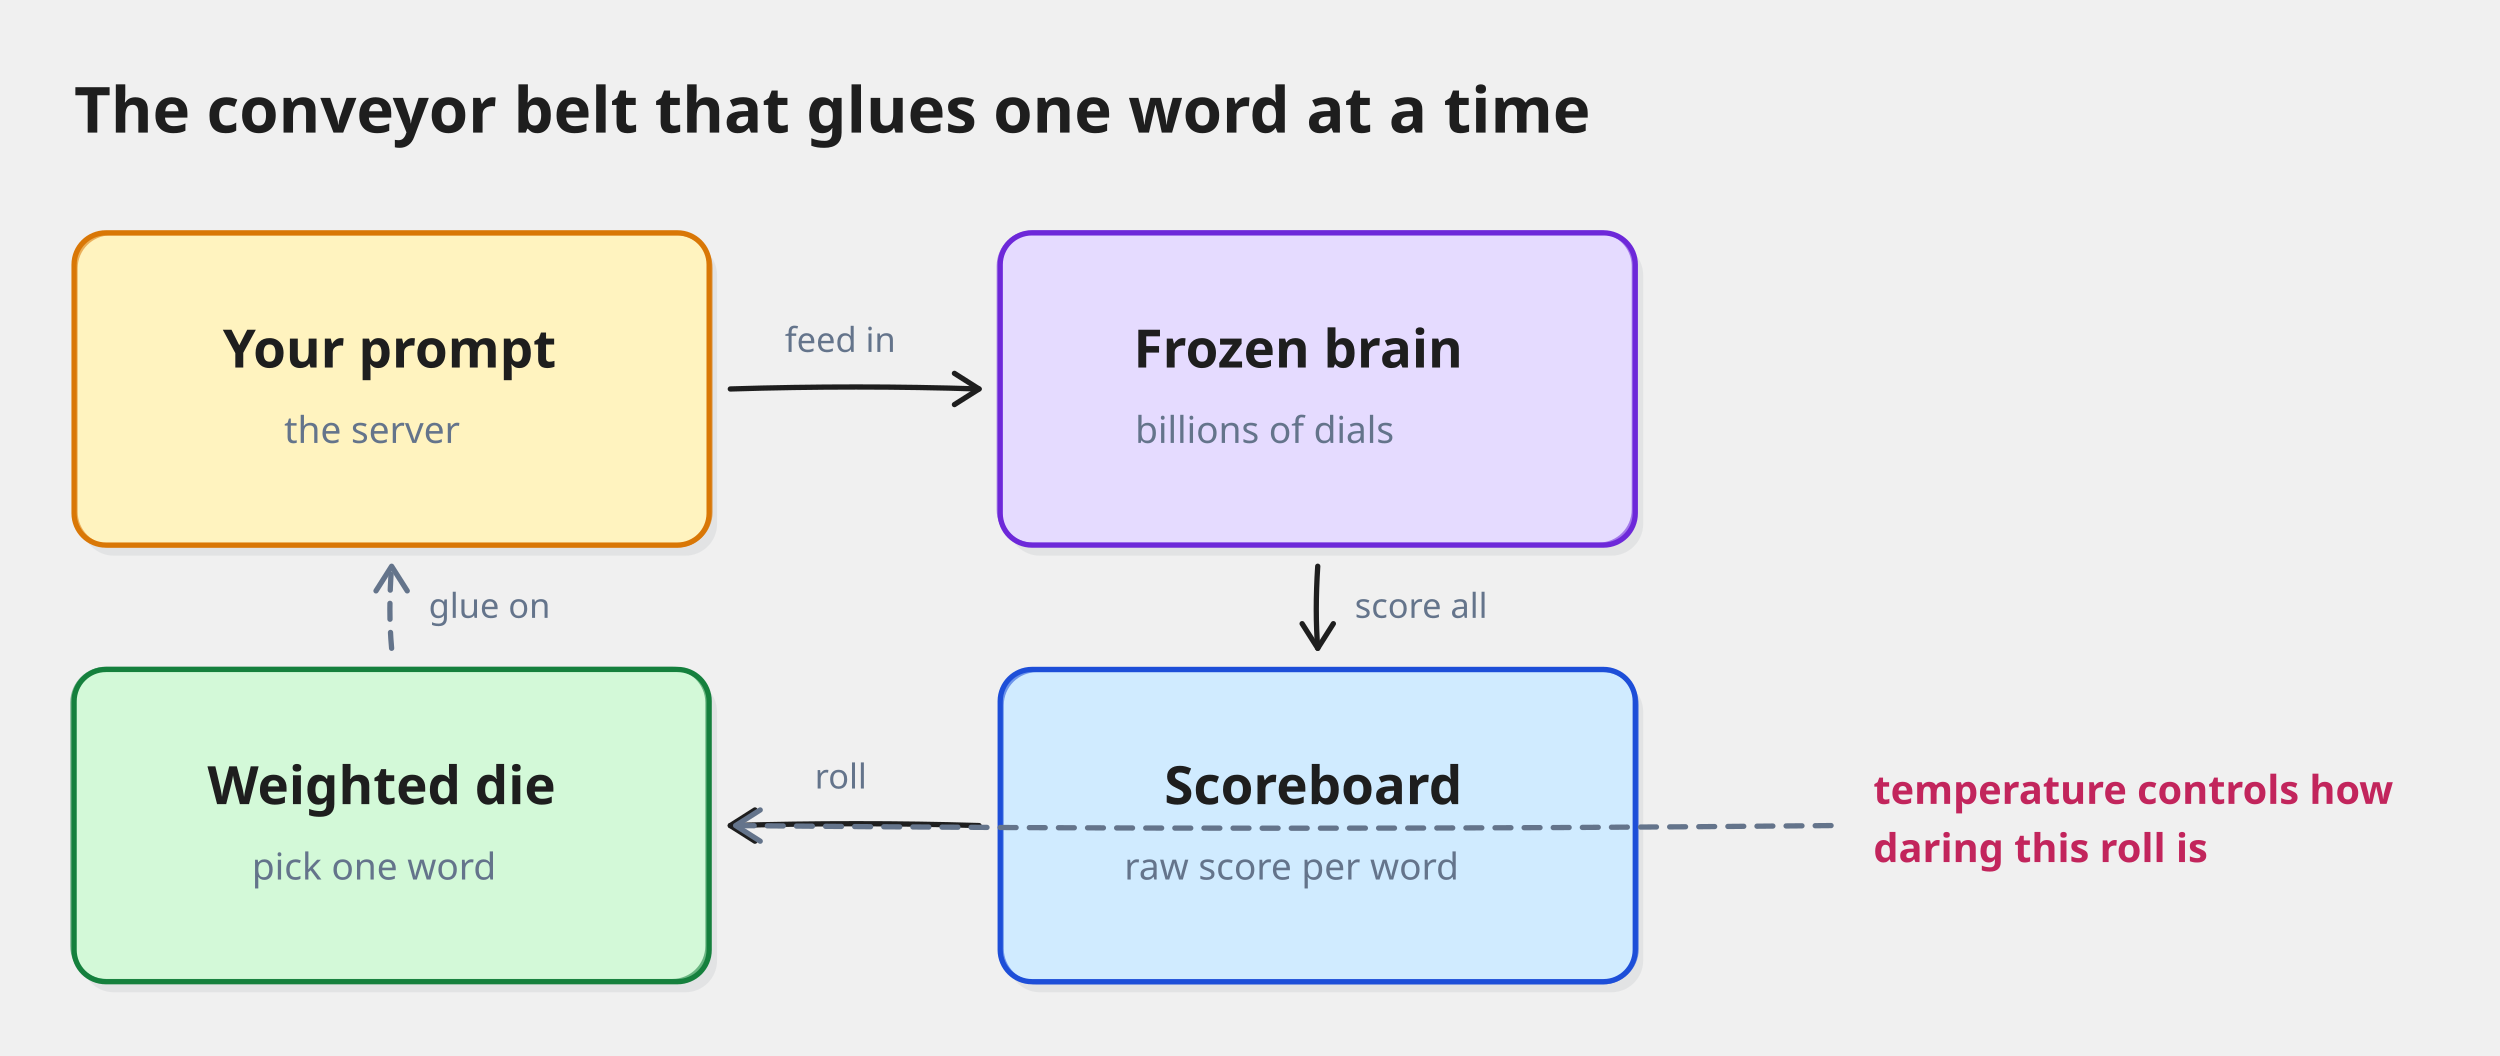
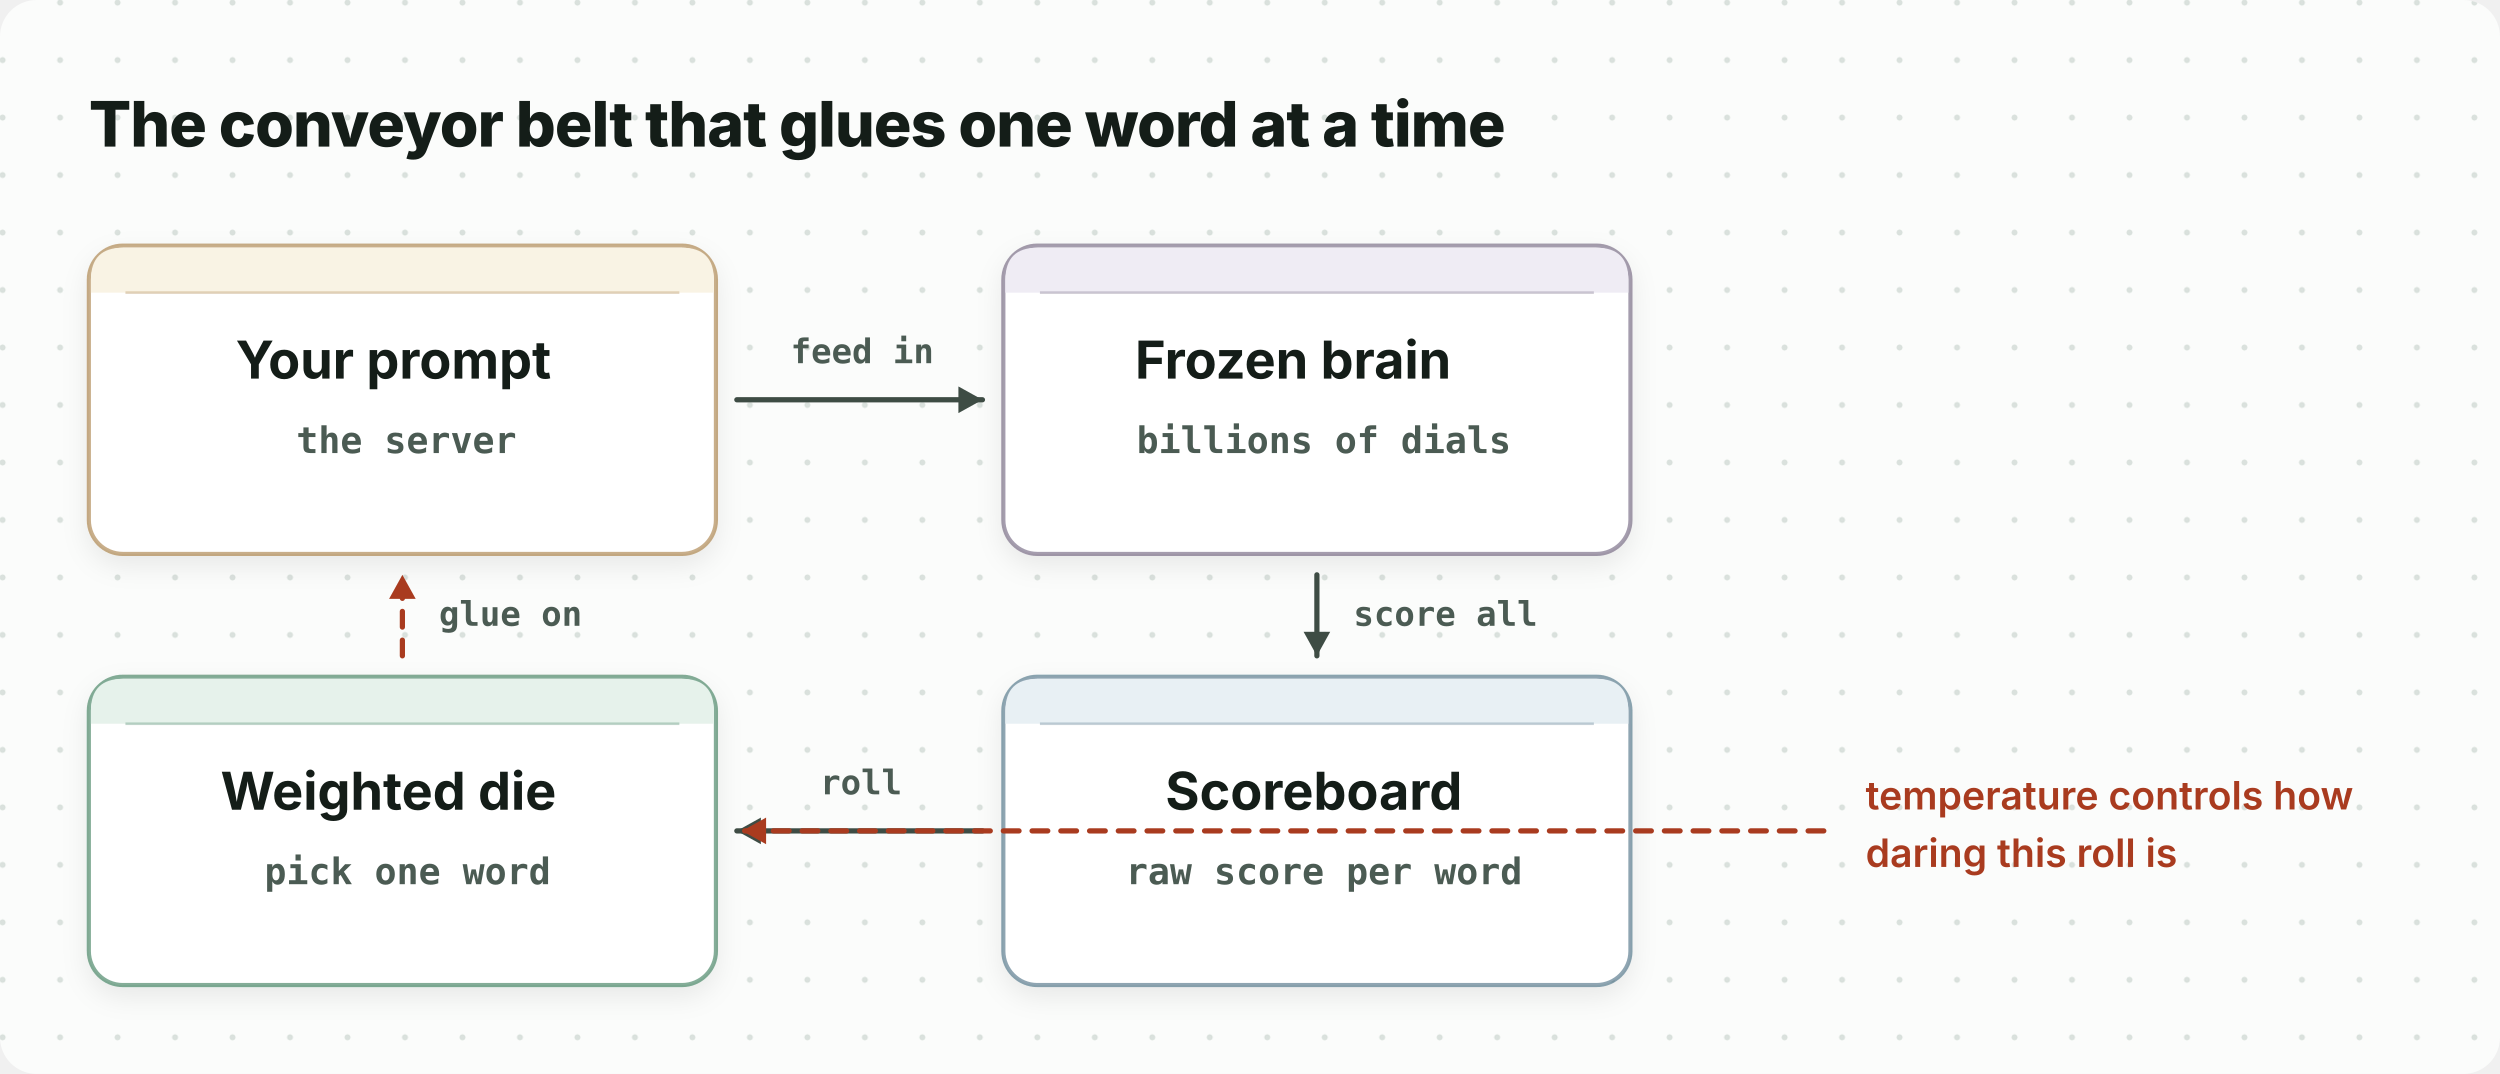
- <svg xmlns="http://www.w3.org/2000/svg" viewBox="-28.0 -28.0 944.8 399.0" width="100%" height="auto" class="excalidraw-svg">
+ <svg xmlns="http://www.w3.org/2000/svg" viewBox="-34.0 -34.0 956.8 411.0" width="100%" height="auto" class="excalidraw-svg">
  <defs>
+     <pattern id="draft-dots" width="22" height="22" patternUnits="userSpaceOnUse">
+       <circle cx="11" cy="11" r="1.15" fill="#c7d3cc" opacity="0.65" />
+     </pattern>
+     <filter id="card-shadow" x="-10%" y="-10%" width="125%" height="130%">
+       <feDropShadow dx="0" dy="4" stdDeviation="5" flood-color="#141d18" flood-opacity="0.08" />
+     </filter>
    <style>
- .excalidraw-text { font-family: "Virgil", "Comic Neue", "Caveat", "Segoe Print", "Bradley Hand", ui-rounded, sans-serif; }
+ .ed-title { font-family: "Bricolage Grotesque", -apple-system, BlinkMacSystemFont, sans-serif; letter-spacing: -0.015em; }
+ .ed-label { font-family: "Bricolage Grotesque", -apple-system, BlinkMacSystemFont, sans-serif; }
+ .ed-mono  { font-family: "IBM Plex Mono", ui-monospace, SFMono-Regular, monospace; }
</style>
  </defs>
-   <text x="0.0" y="22.1" font-size="24" font-weight="700" fill="#1e1e1e" class="excalidraw-text">The conveyor belt that glues one word at a time</text>
-   <rect x="3.0" y="64.0" width="240.0" height="118.0" rx="12" fill="#0f172a" fill-opacity="0.06" />
-   <rect x="0.0" y="60.0" width="240.0" height="118.0" rx="12" fill="#fff3bf" stroke="#d97706" stroke-width="2" />
-   <rect x="0.8" y="60.4" width="240.0" height="118.0" rx="13" fill="none" stroke="#d97706" stroke-width="1.1" stroke-opacity="0.55" />
-   <text x="56.2" y="110.9" font-size="20" font-weight="700" fill="#1e1e1e" class="excalidraw-text">Your prompt</text>
-   <text x="79.4" y="139.4" font-size="14" font-weight="500" fill="#64748b" class="excalidraw-text">the server</text>
-   <rect x="353.0" y="64.0" width="240.0" height="118.0" rx="12" fill="#0f172a" fill-opacity="0.06" />
-   <rect x="350.0" y="60.0" width="240.0" height="118.0" rx="12" fill="#e5dbff" stroke="#6d28d9" stroke-width="2" />
-   <rect x="349.2" y="59.6" width="240.0" height="118.0" rx="13" fill="none" stroke="#6d28d9" stroke-width="1.1" stroke-opacity="0.55" />
-   <text x="400.4" y="110.9" font-size="20" font-weight="700" fill="#1e1e1e" class="excalidraw-text">Frozen brain</text>
-   <text x="401.0" y="139.4" font-size="14" font-weight="500" fill="#64748b" class="excalidraw-text">billions of dials</text>
-   <rect x="353.0" y="229.0" width="240.0" height="118.0" rx="12" fill="#0f172a" fill-opacity="0.06" />
-   <rect x="350.0" y="225.0" width="240.0" height="118.0" rx="12" fill="#d0ebff" stroke="#1d4ed8" stroke-width="2" />
-   <rect x="350.8" y="225.5" width="240.0" height="118.0" rx="13" fill="none" stroke="#1d4ed8" stroke-width="1.1" stroke-opacity="0.55" />
-   <text x="412.0" y="275.9" font-size="20" font-weight="700" fill="#1e1e1e" class="excalidraw-text">Scoreboard</text>
-   <text x="396.9" y="304.4" font-size="14" font-weight="500" fill="#64748b" class="excalidraw-text">raw score per word</text>
-   <rect x="3.0" y="229.0" width="240.0" height="118.0" rx="12" fill="#0f172a" fill-opacity="0.06" />
-   <rect x="0.0" y="225.0" width="240.0" height="118.0" rx="12" fill="#d3f9d8" stroke="#15803d" stroke-width="2" />
-   <rect x="-0.9" y="224.5" width="240.0" height="118.0" rx="13" fill="none" stroke="#15803d" stroke-width="1.1" stroke-opacity="0.55" />
-   <text x="50.4" y="275.9" font-size="20" font-weight="700" fill="#1e1e1e" class="excalidraw-text">Weighted die</text>
-   <text x="67.2" y="304.4" font-size="14" font-weight="500" fill="#64748b" class="excalidraw-text">pick one word</text>
-   <path d="M 248.0 119.0 Q 296.1 117.5 342.0 119.0" fill="none" stroke="#1e1e1e" stroke-width="2" stroke-linecap="round" stroke-linejoin="round" />
-   <path d="M 332.7 124.9 L 342.0 119.0 L 332.7 113.1" fill="none" stroke="#1e1e1e" stroke-width="2" stroke-linecap="round" stroke-linejoin="round" />
-   <text x="268.6" y="105.0" font-size="13" font-weight="500" fill="#64748b" class="excalidraw-text">feed in</text>
-   <path d="M 470.0 186.0 Q 468.9 203.0 470.0 217.0" fill="none" stroke="#1e1e1e" stroke-width="2" stroke-linecap="round" stroke-linejoin="round" />
-   <path d="M 464.1 207.7 L 470.0 217.0 L 475.9 207.7" fill="none" stroke="#1e1e1e" stroke-width="2" stroke-linecap="round" stroke-linejoin="round" />
-   <text x="484.0" y="205.5" font-size="13" font-weight="500" fill="#64748b" class="excalidraw-text">score all</text>
-   <path d="M 342.0 284.0 Q 296.2 282.6 248.0 284.0" fill="none" stroke="#1e1e1e" stroke-width="2" stroke-linecap="round" stroke-linejoin="round" />
-   <path d="M 257.3 278.1 L 248.0 284.0 L 257.3 289.9" fill="none" stroke="#1e1e1e" stroke-width="2" stroke-linecap="round" stroke-linejoin="round" />
-   <text x="279.9" y="270.0" font-size="13" font-weight="500" fill="#64748b" class="excalidraw-text">roll</text>
-   <path d="M 120.0 217.0 Q 118.7 202.8 120.0 186.0" fill="none" stroke="#64748b" stroke-width="2" stroke-linecap="round" stroke-linejoin="round" stroke-dasharray="6 5" />
-   <path d="M 125.9 195.3 L 120.0 186.0 L 114.1 195.3" fill="none" stroke="#64748b" stroke-width="2" stroke-linecap="round" stroke-linejoin="round" />
-   <text x="134.0" y="205.5" font-size="13" font-weight="500" fill="#64748b" class="excalidraw-text">glue on</text>
-   <text x="680.0" y="275.8" font-size="15" font-weight="600" fill="#c2255c" class="excalidraw-text">temperature controls how</text>
-   <text x="680.0" y="297.8" font-size="15" font-weight="600" fill="#c2255c" class="excalidraw-text">daring this roll is</text>
-   <path d="M 664.0 284.0 Q 458.5 286.0 250.0 284.0" fill="none" stroke="#64748b" stroke-width="2" stroke-linecap="round" stroke-linejoin="round" stroke-dasharray="6 5" />
-   <path d="M 259.3 278.1 L 250.0 284.0 L 259.3 289.9" fill="none" stroke="#64748b" stroke-width="2" stroke-linecap="round" stroke-linejoin="round" />
+   <rect x="-34.0" y="-34.0" width="956.8" height="411.0" rx="14" fill="#fbfcfb" />
+   <rect x="-34.0" y="-34.0" width="956.8" height="411.0" rx="14" fill="url(#draft-dots)" />
+   <text x="0.0" y="22.1" font-size="24" font-weight="800" fill="#141d18" class="ed-title">The conveyor belt that glues one word at a time</text>
+   <rect x="0.0" y="60.0" width="240.0" height="118.0" rx="13" fill="#ffffff" stroke="#9a6c2a" stroke-opacity="0.55" stroke-width="1.6" filter="url(#card-shadow)" />
+   <path d="M 13.0 60.8 H 227.0 Q 239.2 60.8 239.2 73.0 V 78.0 H 0.8 V 73.0 Q 0.8 60.8 13.0 60.8 Z" fill="#f9f3e4" />
+   <line x1="14.0" y1="78.0" x2="226.0" y2="78.0" stroke="#9a6c2a" stroke-opacity="0.28" stroke-width="1" />
+   <text x="56.2" y="110.9" font-size="20" font-weight="700" fill="#141d18" class="ed-label">Your prompt</text>
+   <text x="79.4" y="139.4" font-size="14" font-weight="600" fill="#4b5b53" class="ed-mono">the server</text>
+   <rect x="350.0" y="60.0" width="240.0" height="118.0" rx="13" fill="#ffffff" stroke="#5c4d6b" stroke-opacity="0.55" stroke-width="1.6" filter="url(#card-shadow)" />
+   <path d="M 363.0 60.8 H 577.0 Q 589.2 60.8 589.2 73.0 V 78.0 H 350.8 V 73.0 Q 350.8 60.8 363.0 60.8 Z" fill="#efecf4" />
+   <line x1="364.0" y1="78.0" x2="576.0" y2="78.0" stroke="#5c4d6b" stroke-opacity="0.28" stroke-width="1" />
+   <text x="400.4" y="110.9" font-size="20" font-weight="700" fill="#141d18" class="ed-label">Frozen brain</text>
+   <text x="401.0" y="139.4" font-size="14" font-weight="600" fill="#4b5b53" class="ed-mono">billions of dials</text>
+   <rect x="350.0" y="225.0" width="240.0" height="118.0" rx="13" fill="#ffffff" stroke="#335c73" stroke-opacity="0.55" stroke-width="1.6" filter="url(#card-shadow)" />
+   <path d="M 363.0 225.8 H 577.0 Q 589.2 225.8 589.2 238.0 V 243.0 H 350.8 V 238.0 Q 350.8 225.8 363.0 225.8 Z" fill="#e8f0f4" />
+   <line x1="364.0" y1="243.0" x2="576.0" y2="243.0" stroke="#335c73" stroke-opacity="0.28" stroke-width="1" />
+   <text x="412.0" y="275.9" font-size="20" font-weight="700" fill="#141d18" class="ed-label">Scoreboard</text>
+   <text x="396.9" y="304.4" font-size="14" font-weight="600" fill="#4b5b53" class="ed-mono">raw score per word</text>
+   <rect x="0.0" y="225.0" width="240.0" height="118.0" rx="13" fill="#ffffff" stroke="#1f6a44" stroke-opacity="0.55" stroke-width="1.6" filter="url(#card-shadow)" />
+   <path d="M 13.0 225.8 H 227.0 Q 239.2 225.8 239.2 238.0 V 243.0 H 0.8 V 238.0 Q 0.8 225.8 13.0 225.8 Z" fill="#e6f2eb" />
+   <line x1="14.0" y1="243.0" x2="226.0" y2="243.0" stroke="#1f6a44" stroke-opacity="0.28" stroke-width="1" />
+   <text x="50.4" y="275.9" font-size="20" font-weight="700" fill="#141d18" class="ed-label">Weighted die</text>
+   <text x="67.2" y="304.4" font-size="14" font-weight="600" fill="#4b5b53" class="ed-mono">pick one word</text>
+   <path d="M 248.0 119.0 L 342.0 119.0" fill="none" stroke="#3e4c44" stroke-width="2.0" stroke-linecap="round" stroke-linejoin="round" />
+   <polygon points="342.0,119.0 332.8,124.1 332.8,113.9" fill="#3e4c44" />
+   <text x="268.6" y="105.0" font-size="13" font-weight="600" fill="#4b5b53" class="ed-mono">feed in</text>
+   <path d="M 470.0 186.0 L 470.0 217.0" fill="none" stroke="#3e4c44" stroke-width="2.0" stroke-linecap="round" stroke-linejoin="round" />
+   <polygon points="470.0,217.0 464.9,207.8 475.1,207.8" fill="#3e4c44" />
+   <text x="484.0" y="205.5" font-size="13" font-weight="600" fill="#4b5b53" class="ed-mono">score all</text>
+   <path d="M 342.0 284.0 L 248.0 284.0" fill="none" stroke="#3e4c44" stroke-width="2.0" stroke-linecap="round" stroke-linejoin="round" />
+   <polygon points="248.0,284.0 257.2,278.9 257.2,289.1" fill="#3e4c44" />
+   <text x="279.9" y="270.0" font-size="13" font-weight="600" fill="#4b5b53" class="ed-mono">roll</text>
+   <path d="M 120.0 217.0 L 120.0 186.0" fill="none" stroke="#a93b1f" stroke-width="2.0" stroke-linecap="round" stroke-linejoin="round" stroke-dasharray="6 5" />
+   <polygon points="120.0,186.0 125.1,195.2 114.9,195.2" fill="#a93b1f" />
+   <text x="134.0" y="205.5" font-size="13" font-weight="600" fill="#4b5b53" class="ed-mono">glue on</text>
+   <text x="680.0" y="275.8" font-size="15" font-weight="600" fill="#a93b1f" class="ed-label">temperature controls how</text>
+   <text x="680.0" y="297.8" font-size="15" font-weight="600" fill="#a93b1f" class="ed-label">daring this roll is</text>
+   <path d="M 664.0 284.0 L 250.0 284.0" fill="none" stroke="#a93b1f" stroke-width="2.0" stroke-linecap="round" stroke-linejoin="round" stroke-dasharray="6 5" />
+   <polygon points="250.0,284.0 259.2,278.9 259.2,289.1" fill="#a93b1f" />
</svg>
